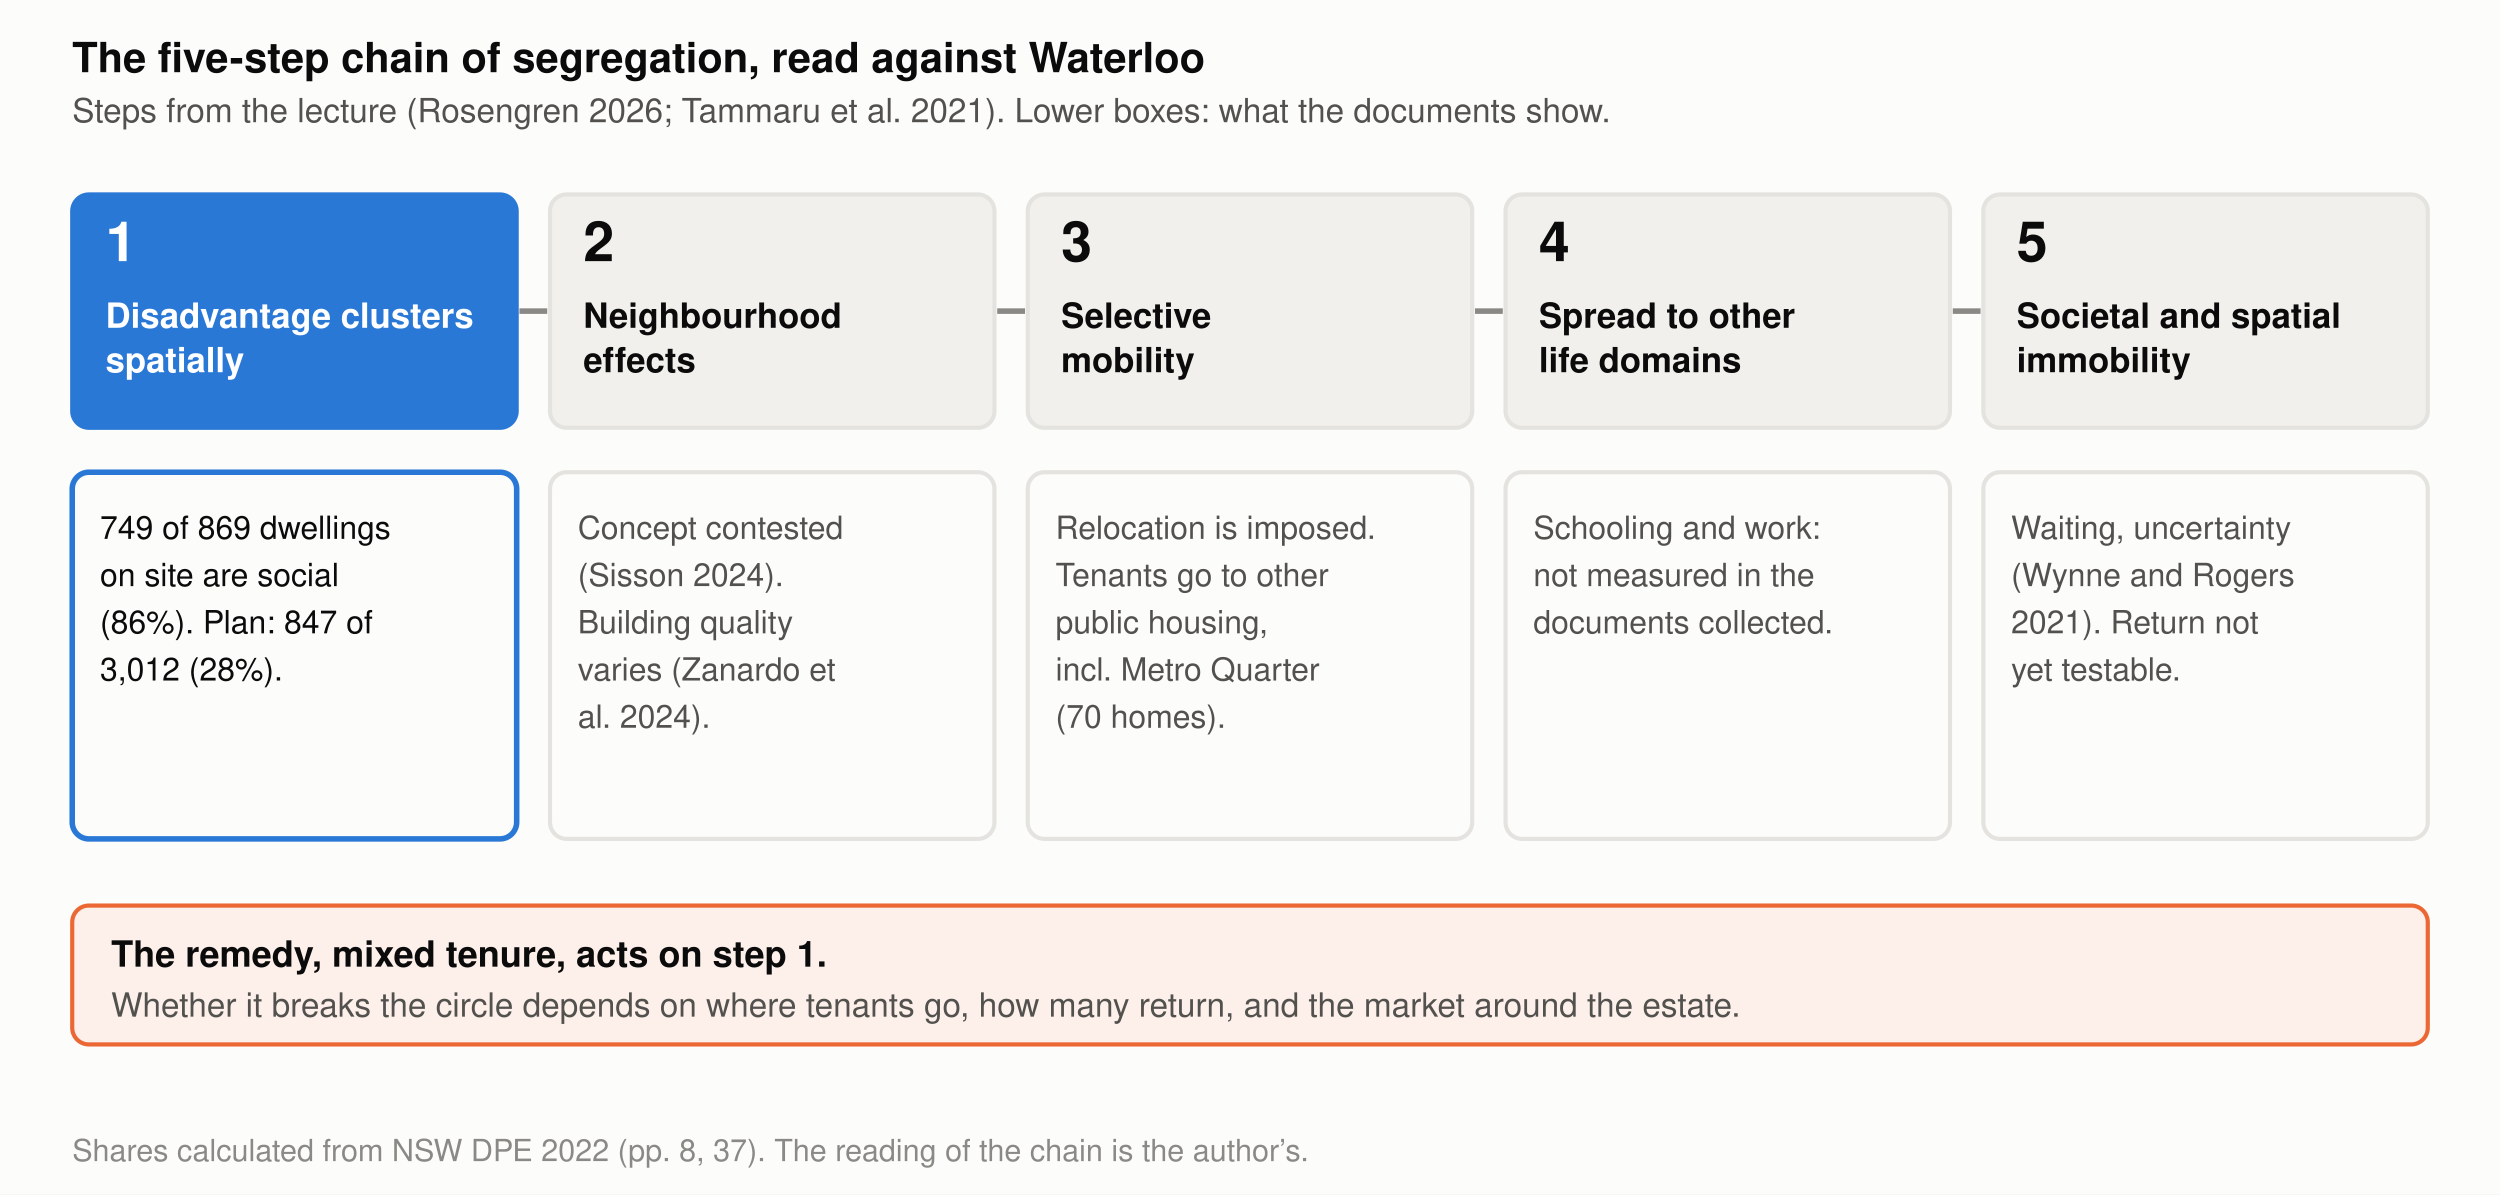
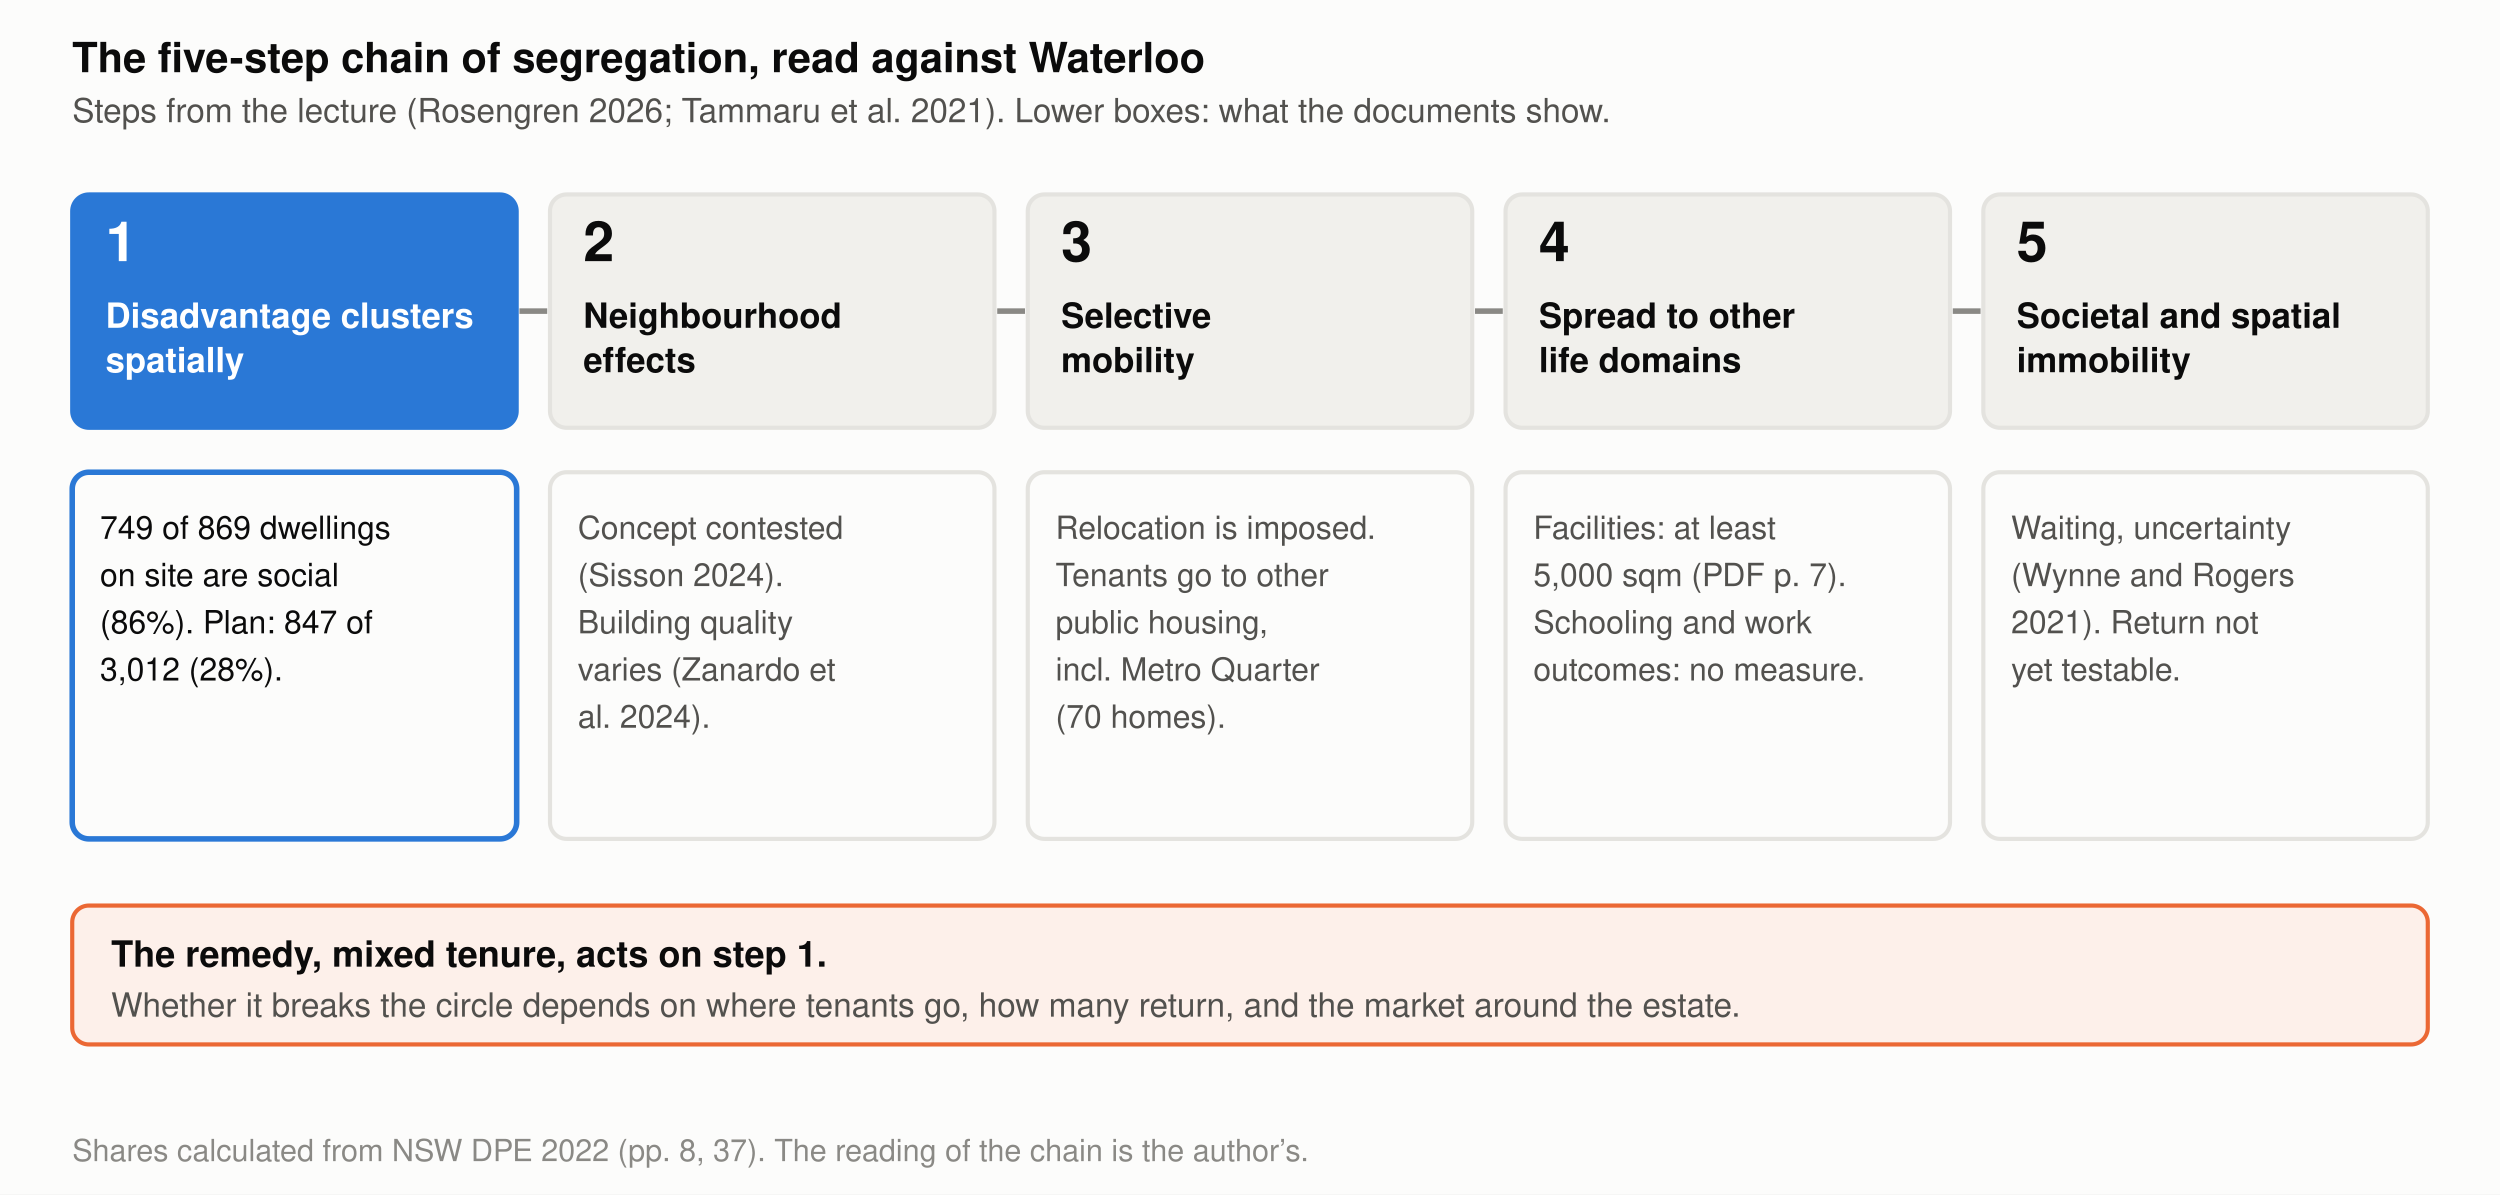
<svg xmlns="http://www.w3.org/2000/svg" viewBox="0 0 900 430" role="img" aria-label="Five-step chain of segregation read against Waterloo" font-family="IBM Plex Sans, Helvetica, Arial, sans-serif">
  <rect width="900" height="430" fill="#fcfcfb" />
  <text x="26.0" y="26" font-size="15" font-weight="600" fill="#0b0b0b">The five-step chain of segregation, read against Waterloo</text>
  <text x="26.0" y="44" font-size="12" fill="#52514e">Steps from the lecture (Rosengren 2026; Tammaru et al. 2021). Lower boxes: what the documents show.</text>
  <rect x="26.0" y="70" width="160" height="84" rx="6" fill="#2a78d6" stroke="#2a78d6" stroke-width="1.5" />
  <text x="38.0" y="94" font-size="20" font-weight="700" fill="#ffffff">1</text>
  <text x="38.0" y="118" font-size="12.5" font-weight="600" fill="#ffffff">Disadvantage clusters</text>
  <text x="38.0" y="134" font-size="12.5" font-weight="600" fill="#ffffff">spatially</text>
  <path d="M187.0 112 l10 0" stroke="#8a8985" stroke-width="2" />
  <rect x="26.0" y="170" width="160" height="132" rx="6" fill="#fcfcfb" stroke="#2a78d6" stroke-width="2" />
  <text x="36.0" y="194" font-size="11.5" fill="#0b0b0b">749 of 869 dwellings</text>
  <text x="36.0" y="211" font-size="11.5" fill="#0b0b0b">on site are social</text>
  <text x="36.0" y="228" font-size="11.5" fill="#0b0b0b">(86%). Plan: 847 of</text>
  <text x="36.0" y="245" font-size="11.5" fill="#0b0b0b">3,012 (28%).</text>
  <rect x="198.0" y="70" width="160" height="84" rx="6" fill="#f1f0ec" stroke="#e4e3df" stroke-width="1.5" />
  <text x="210.0" y="94" font-size="20" font-weight="700" fill="#0b0b0b">2</text>
  <text x="210.0" y="118" font-size="12.5" font-weight="600" fill="#0b0b0b">Neighbourhood</text>
  <text x="210.0" y="134" font-size="12.5" font-weight="600" fill="#0b0b0b">effects</text>
  <path d="M359.0 112 l10 0" stroke="#8a8985" stroke-width="2" />
  <rect x="198.0" y="170" width="160" height="132" rx="6" fill="#fcfcfb" stroke="#e4e3df" stroke-width="1.5" />
  <text x="208.0" y="194" font-size="11.5" fill="#52514e">Concept contested</text>
  <text x="208.0" y="211" font-size="11.5" fill="#52514e">(Sisson 2024).</text>
  <text x="208.0" y="228" font-size="11.5" fill="#52514e">Building quality</text>
  <text x="208.0" y="245" font-size="11.5" fill="#52514e">varies (Zanardo et</text>
  <text x="208.0" y="262" font-size="11.5" fill="#52514e">al. 2024).</text>
  <rect x="370.0" y="70" width="160" height="84" rx="6" fill="#f1f0ec" stroke="#e4e3df" stroke-width="1.5" />
  <text x="382.0" y="94" font-size="20" font-weight="700" fill="#0b0b0b">3</text>
  <text x="382.0" y="118" font-size="12.5" font-weight="600" fill="#0b0b0b">Selective</text>
  <text x="382.0" y="134" font-size="12.5" font-weight="600" fill="#0b0b0b">mobility</text>
  <path d="M531.0 112 l10 0" stroke="#8a8985" stroke-width="2" />
  <rect x="370.0" y="170" width="160" height="132" rx="6" fill="#fcfcfb" stroke="#e4e3df" stroke-width="1.5" />
  <text x="380.0" y="194" font-size="11.5" fill="#52514e">Relocation is imposed.</text>
  <text x="380.0" y="211" font-size="11.5" fill="#52514e">Tenants go to other</text>
  <text x="380.0" y="228" font-size="11.5" fill="#52514e">public housing,</text>
  <text x="380.0" y="245" font-size="11.5" fill="#52514e">incl. Metro Quarter</text>
  <text x="380.0" y="262" font-size="11.5" fill="#52514e">(70 homes).</text>
  <rect x="542.0" y="70" width="160" height="84" rx="6" fill="#f1f0ec" stroke="#e4e3df" stroke-width="1.5" />
  <text x="554.0" y="94" font-size="20" font-weight="700" fill="#0b0b0b">4</text>
  <text x="554.0" y="118" font-size="12.5" font-weight="600" fill="#0b0b0b">Spread to other</text>
  <text x="554.0" y="134" font-size="12.5" font-weight="600" fill="#0b0b0b">life domains</text>
  <path d="M703.0 112 l10 0" stroke="#8a8985" stroke-width="2" />
  <rect x="542.0" y="170" width="160" height="132" rx="6" fill="#fcfcfb" stroke="#e4e3df" stroke-width="1.5" />
-   <text x="552.0" y="194" font-size="11.5" fill="#52514e">Schooling and work:</text>
-   <text x="552.0" y="211" font-size="11.5" fill="#52514e">not measured in the</text>
-   <text x="552.0" y="228" font-size="11.5" fill="#52514e">documents collected.</text>
+   <text x="552.0" y="194" font-size="11.5" fill="#52514e">Facilities: at least</text>
+   <text x="552.0" y="211" font-size="11.5" fill="#52514e">5,000 sqm (PDF p. 7).</text>
+   <text x="552.0" y="228" font-size="11.5" fill="#52514e">Schooling and work</text>
+   <text x="552.0" y="245" font-size="11.5" fill="#52514e">outcomes: no measure.</text>
  <rect x="714.0" y="70" width="160" height="84" rx="6" fill="#f1f0ec" stroke="#e4e3df" stroke-width="1.5" />
  <text x="726.0" y="94" font-size="20" font-weight="700" fill="#0b0b0b">5</text>
  <text x="726.0" y="118" font-size="12.5" font-weight="600" fill="#0b0b0b">Societal and spatial</text>
  <text x="726.0" y="134" font-size="12.5" font-weight="600" fill="#0b0b0b">immobility</text>
  <rect x="714.0" y="170" width="160" height="132" rx="6" fill="#fcfcfb" stroke="#e4e3df" stroke-width="1.5" />
  <text x="724.0" y="194" font-size="11.5" fill="#52514e">Waiting, uncertainty</text>
  <text x="724.0" y="211" font-size="11.5" fill="#52514e">(Wynne and Rogers</text>
  <text x="724.0" y="228" font-size="11.5" fill="#52514e">2021). Return not</text>
  <text x="724.0" y="245" font-size="11.5" fill="#52514e">yet testable.</text>
  <rect x="26.0" y="326" width="848" height="50" rx="6" fill="#fdf0ea" stroke="#eb6834" stroke-width="1.5" />
  <text x="40.0" y="348" font-size="13" font-weight="600" fill="#0b0b0b">The remedy, mixed tenure, acts on step 1.</text>
  <text x="40.0" y="366" font-size="12" fill="#52514e">Whether it breaks the circle depends on where tenants go, how many return, and the market around the estate.</text>
  <text x="26.0" y="418" font-size="11" fill="#8a8985">Shares calculated from NSW DPE 2022 (pp. 8, 37). The reading of the chain is the author’s.</text>
</svg>
